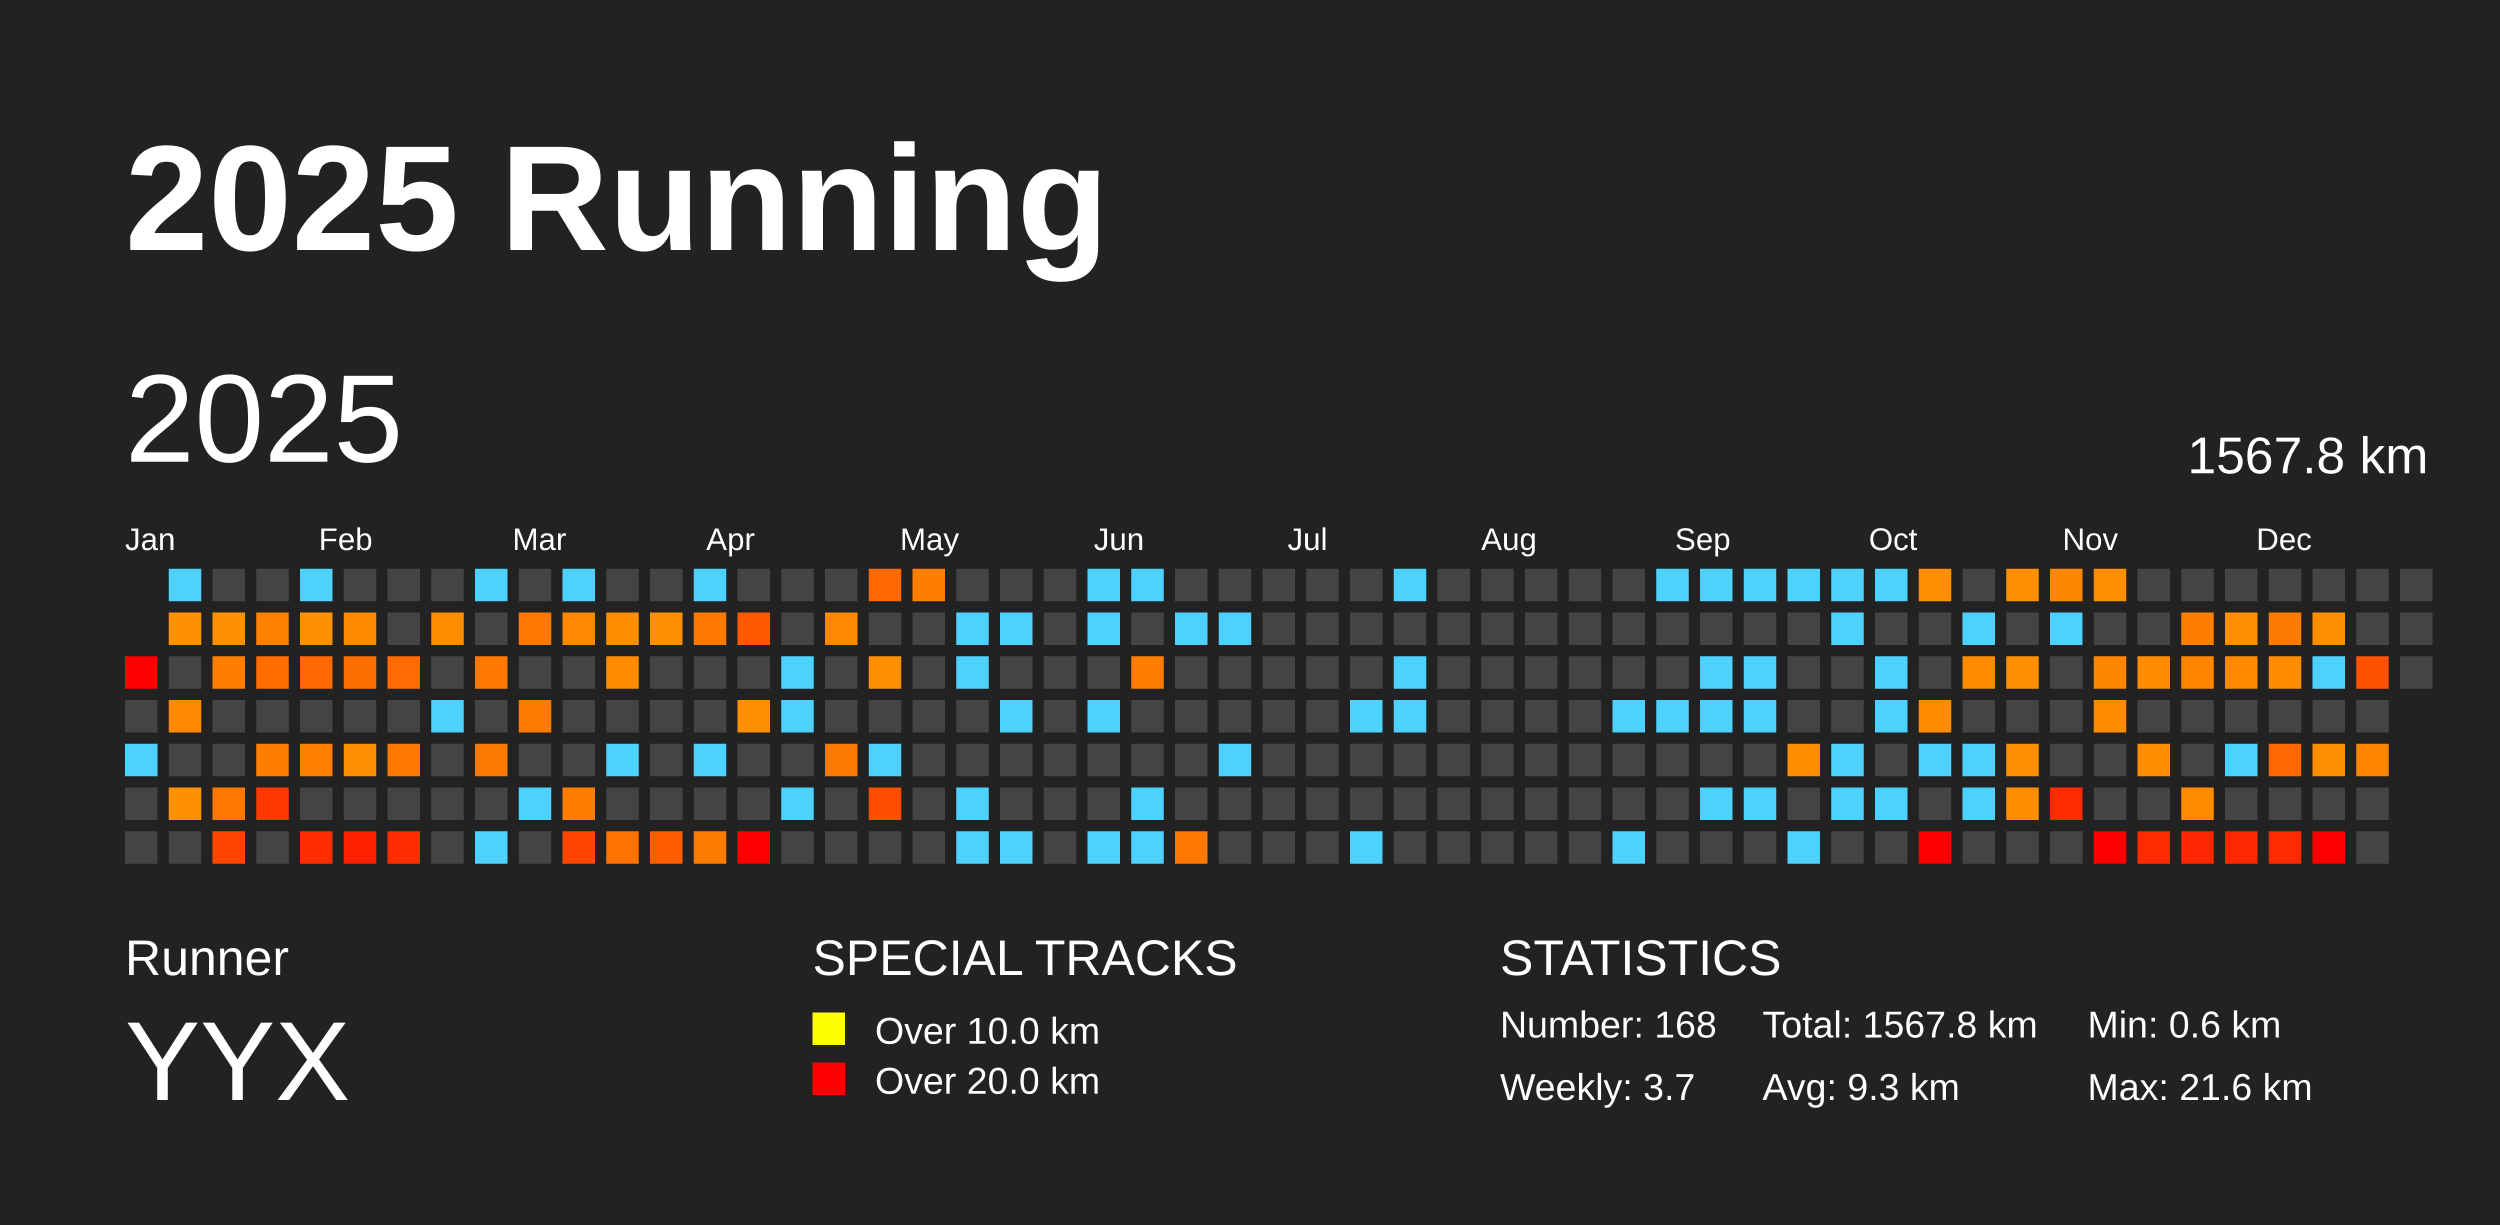
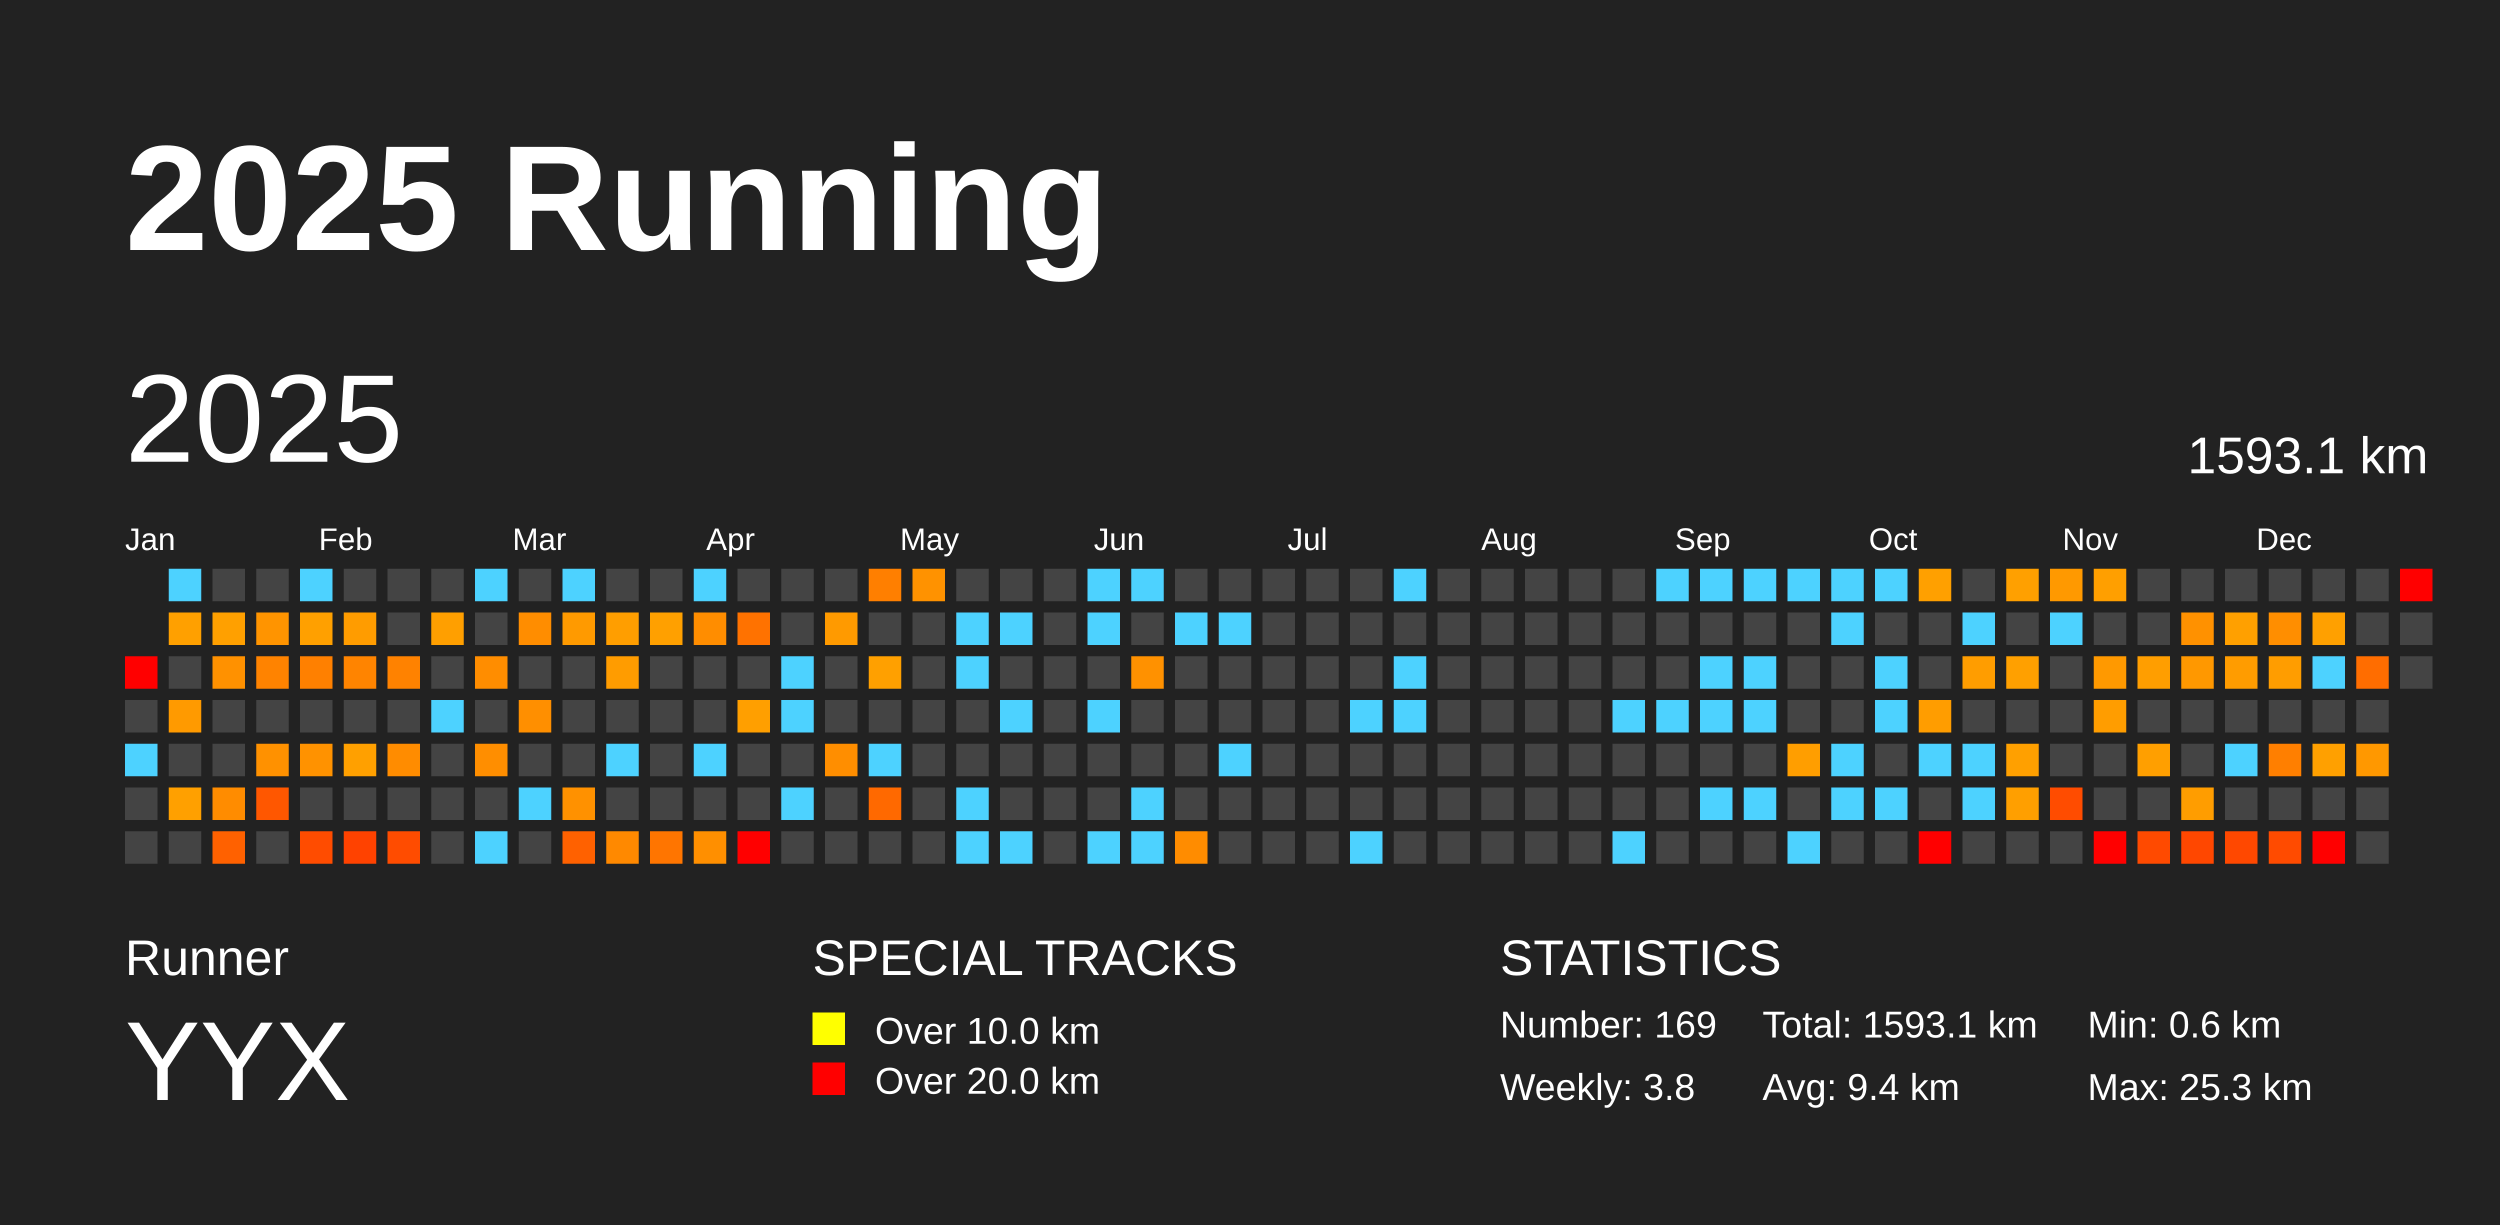
<svg xmlns="http://www.w3.org/2000/svg" baseProfile="full" height="98mm" version="1.1" viewBox="0,0,200,98" width="200mm">
  <defs />
  <rect fill="#222222" height="98" width="200" x="0" y="0" />
  <text fill="#FFFFFF" style="font-size:12px; font-family:Arial; font-weight:bold;" x="10" y="20">2025 Running</text>
  <text fill="#FFFFFF" style="font-size:4px; font-family:Arial" x="10" y="78">Runner</text>
  <text fill="#FFFFFF" style="font-size:9px; font-family:Arial" x="10" y="88">YYX</text>
  <text fill="#FFFFFF" style="font-size:4px; font-family:Arial" x="65" y="78">SPECIAL TRACKS</text>
  <rect fill="yellow" height="2.6" width="2.6" x="65" y="81" />
  <text fill="#FFFFFF" style="font-size:3px; font-family:Arial" x="70" y="83.5">Over 10.0 km</text>
  <rect fill="red" height="2.6" width="2.6" x="65" y="85" />
  <text fill="#FFFFFF" style="font-size:3px; font-family:Arial" x="70" y="87.5">Over 20.0 km</text>
  <text fill="#FFFFFF" style="font-size:4px; font-family:Arial" x="120" y="78">STATISTICS</text>
-   <text fill="#FFFFFF" style="font-size:3px; font-family:Arial" x="120" y="83">Number: 168</text>
-   <text fill="#FFFFFF" style="font-size:3px; font-family:Arial" x="120" y="88">Weekly: 3.7</text>
-   <text fill="#FFFFFF" style="font-size:3px; font-family:Arial" x="141" y="83">Total: 1567.8 km</text>
-   <text fill="#FFFFFF" style="font-size:3px; font-family:Arial" x="141" y="88">Avg: 9.3 km</text>
+   <text fill="#FFFFFF" style="font-size:3px; font-family:Arial" x="120" y="83">Number: 169</text>
+   <text fill="#FFFFFF" style="font-size:3px; font-family:Arial" x="120" y="88">Weekly: 3.8</text>
+   <text fill="#FFFFFF" style="font-size:3px; font-family:Arial" x="141" y="83">Total: 1593.1 km</text>
+   <text fill="#FFFFFF" style="font-size:3px; font-family:Arial" x="141" y="88">Avg: 9.4 km</text>
  <text fill="#FFFFFF" style="font-size:3px; font-family:Arial" x="167" y="83">Min: 0.6 km</text>
-   <text fill="#FFFFFF" style="font-size:3px; font-family:Arial" x="167" y="88">Max: 21.6 km</text>
+   <text fill="#FFFFFF" style="font-size:3px; font-family:Arial" x="167" y="88">Max: 25.3 km</text>
  <text dominant-baseline="hanging" fill="#FFFFFF" style="font-size:10.0px; font-family:Arial;" x="10" y="30">2025</text>
-   <text dominant-baseline="hanging" fill="#FFFFFF" style="font-size:4.125px; font-family:Arial;" x="175" y="35">1567.8 km</text>
+   <text dominant-baseline="hanging" fill="#FFFFFF" style="font-size:4.125px; font-family:Arial;" x="175" y="35">1593.1 km</text>
  <text fill="#FFFFFF" style="font-size:2.5px; font-family:Arial" x="10.0" y="44">Jan</text>
  <text fill="#FFFFFF" style="font-size:2.5px; font-family:Arial" x="25.5" y="44">Feb</text>
  <text fill="#FFFFFF" style="font-size:2.5px; font-family:Arial" x="41.0" y="44">Mar</text>
  <text fill="#FFFFFF" style="font-size:2.5px; font-family:Arial" x="56.5" y="44">Apr</text>
  <text fill="#FFFFFF" style="font-size:2.5px; font-family:Arial" x="72.0" y="44">May</text>
  <text fill="#FFFFFF" style="font-size:2.5px; font-family:Arial" x="87.5" y="44">Jun</text>
  <text fill="#FFFFFF" style="font-size:2.5px; font-family:Arial" x="103.0" y="44">Jul</text>
  <text fill="#FFFFFF" style="font-size:2.5px; font-family:Arial" x="118.5" y="44">Aug</text>
  <text fill="#FFFFFF" style="font-size:2.5px; font-family:Arial" x="134.0" y="44">Sep</text>
  <text fill="#FFFFFF" style="font-size:2.5px; font-family:Arial" x="149.5" y="44">Oct</text>
  <text fill="#FFFFFF" style="font-size:2.5px; font-family:Arial" x="165.0" y="44">Nov</text>
  <text fill="#FFFFFF" style="font-size:2.5px; font-family:Arial" x="180.5" y="44">Dec</text>
  <rect fill="red" height="2.6" width="2.6" x="10.0" y="52.5" />
  <rect fill="#444444" height="2.6" width="2.6" x="10.0" y="56.0" />
  <rect fill="#4dd2ff" height="2.6" width="2.6" x="10.0" y="59.5" />
  <rect fill="#444444" height="2.6" width="2.6" x="10.0" y="63.0" />
  <rect fill="#444444" height="2.6" width="2.6" x="10.0" y="66.5" />
  <rect fill="#4dd2ff" height="2.6" width="2.6" x="13.5" y="45.5" />
-   <rect fill="#ff9000" height="2.6" width="2.6" x="13.5" y="49.0" />
+   <rect fill="#ffa000" height="2.6" width="2.6" x="13.5" y="49.0" />
  <rect fill="#444444" height="2.6" width="2.6" x="13.5" y="52.5" />
-   <rect fill="#ff8800" height="2.6" width="2.6" x="13.5" y="56.0" />
+   <rect fill="#ff9a00" height="2.6" width="2.6" x="13.5" y="56.0" />
  <rect fill="#444444" height="2.6" width="2.6" x="13.5" y="59.5" />
-   <rect fill="#ff9000" height="2.6" width="2.6" x="13.5" y="63.0" />
+   <rect fill="#ffa000" height="2.6" width="2.6" x="13.5" y="63.0" />
  <rect fill="#444444" height="2.6" width="2.6" x="13.5" y="66.5" />
  <rect fill="#444444" height="2.6" width="2.6" x="17.0" y="45.5" />
-   <rect fill="#ff9000" height="2.6" width="2.6" x="17.0" y="49.0" />
-   <rect fill="#ff7e00" height="2.6" width="2.6" x="17.0" y="52.5" />
+   <rect fill="#ffa000" height="2.6" width="2.6" x="17.0" y="49.0" />
+   <rect fill="#ff9100" height="2.6" width="2.6" x="17.0" y="52.5" />
  <rect fill="#444444" height="2.6" width="2.6" x="17.0" y="56.0" />
  <rect fill="#444444" height="2.6" width="2.6" x="17.0" y="59.5" />
-   <rect fill="#ff7800" height="2.6" width="2.6" x="17.0" y="63.0" />
-   <rect fill="#ff4500" height="2.6" width="2.6" x="17.0" y="66.5" />
+   <rect fill="#ff8c00" height="2.6" width="2.6" x="17.0" y="63.0" />
+   <rect fill="#ff6100" height="2.6" width="2.6" x="17.0" y="66.5" />
  <rect fill="#444444" height="2.6" width="2.6" x="20.5" y="45.5" />
-   <rect fill="#ff8100" height="2.6" width="2.6" x="20.5" y="49.0" />
-   <rect fill="#ff6d00" height="2.6" width="2.6" x="20.5" y="52.5" />
+   <rect fill="#ff9400" height="2.6" width="2.6" x="20.5" y="49.0" />
+   <rect fill="#ff8300" height="2.6" width="2.6" x="20.5" y="52.5" />
  <rect fill="#444444" height="2.6" width="2.6" x="20.5" y="56.0" />
-   <rect fill="#ff7e00" height="2.6" width="2.6" x="20.5" y="59.5" />
-   <rect fill="#ff3900" height="2.6" width="2.6" x="20.5" y="63.0" />
+   <rect fill="#ff9100" height="2.6" width="2.6" x="20.5" y="59.5" />
+   <rect fill="#ff5700" height="2.6" width="2.6" x="20.5" y="63.0" />
  <rect fill="#444444" height="2.6" width="2.6" x="20.5" y="66.5" />
  <rect fill="#4dd2ff" height="2.6" width="2.6" x="24.0" y="45.5" />
-   <rect fill="#ff9000" height="2.6" width="2.6" x="24.0" y="49.0" />
-   <rect fill="#ff6900" height="2.6" width="2.6" x="24.0" y="52.5" />
+   <rect fill="#ffa000" height="2.6" width="2.6" x="24.0" y="49.0" />
+   <rect fill="#ff8000" height="2.6" width="2.6" x="24.0" y="52.5" />
  <rect fill="#444444" height="2.6" width="2.6" x="24.0" y="56.0" />
-   <rect fill="#ff7f00" height="2.6" width="2.6" x="24.0" y="59.5" />
+   <rect fill="#ff9200" height="2.6" width="2.6" x="24.0" y="59.5" />
  <rect fill="#444444" height="2.6" width="2.6" x="24.0" y="63.0" />
-   <rect fill="#ff2d00" height="2.6" width="2.6" x="24.0" y="66.5" />
+   <rect fill="#ff4c00" height="2.6" width="2.6" x="24.0" y="66.5" />
  <rect fill="#444444" height="2.6" width="2.6" x="27.5" y="45.5" />
-   <rect fill="#ff8a00" height="2.6" width="2.6" x="27.5" y="49.0" />
-   <rect fill="#ff6e00" height="2.6" width="2.6" x="27.5" y="52.5" />
+   <rect fill="#ff9c00" height="2.6" width="2.6" x="27.5" y="49.0" />
+   <rect fill="#ff8400" height="2.6" width="2.6" x="27.5" y="52.5" />
  <rect fill="#444444" height="2.6" width="2.6" x="27.5" y="56.0" />
-   <rect fill="#ff9000" height="2.6" width="2.6" x="27.5" y="59.5" />
+   <rect fill="#ffa000" height="2.6" width="2.6" x="27.5" y="59.5" />
  <rect fill="#444444" height="2.6" width="2.6" x="27.5" y="63.0" />
-   <rect fill="#ff2000" height="2.6" width="2.6" x="27.5" y="66.5" />
+   <rect fill="#ff4200" height="2.6" width="2.6" x="27.5" y="66.5" />
  <rect fill="#444444" height="2.6" width="2.6" x="31.0" y="45.5" />
  <rect fill="#444444" height="2.6" width="2.6" x="31.0" y="49.0" />
-   <rect fill="#ff6b00" height="2.6" width="2.6" x="31.0" y="52.5" />
+   <rect fill="#ff8200" height="2.6" width="2.6" x="31.0" y="52.5" />
  <rect fill="#444444" height="2.6" width="2.6" x="31.0" y="56.0" />
-   <rect fill="#ff7800" height="2.6" width="2.6" x="31.0" y="59.5" />
+   <rect fill="#ff8c00" height="2.6" width="2.6" x="31.0" y="59.5" />
  <rect fill="#444444" height="2.6" width="2.6" x="31.0" y="63.0" />
-   <rect fill="#ff2d00" height="2.6" width="2.6" x="31.0" y="66.5" />
+   <rect fill="#ff4c00" height="2.6" width="2.6" x="31.0" y="66.5" />
  <rect fill="#444444" height="2.6" width="2.6" x="34.5" y="45.5" />
-   <rect fill="#ff8d00" height="2.6" width="2.6" x="34.5" y="49.0" />
+   <rect fill="#ff9f00" height="2.6" width="2.6" x="34.5" y="49.0" />
  <rect fill="#444444" height="2.6" width="2.6" x="34.5" y="52.5" />
  <rect fill="#4dd2ff" height="2.6" width="2.6" x="34.5" y="56.0" />
  <rect fill="#444444" height="2.6" width="2.6" x="34.5" y="59.5" />
  <rect fill="#444444" height="2.6" width="2.6" x="34.5" y="63.0" />
  <rect fill="#444444" height="2.6" width="2.6" x="34.5" y="66.5" />
  <rect fill="#4dd2ff" height="2.6" width="2.6" x="38.0" y="45.5" />
  <rect fill="#444444" height="2.6" width="2.6" x="38.0" y="49.0" />
-   <rect fill="#ff7900" height="2.6" width="2.6" x="38.0" y="52.5" />
+   <rect fill="#ff8d00" height="2.6" width="2.6" x="38.0" y="52.5" />
  <rect fill="#444444" height="2.6" width="2.6" x="38.0" y="56.0" />
-   <rect fill="#ff7a00" height="2.6" width="2.6" x="38.0" y="59.5" />
+   <rect fill="#ff8e00" height="2.6" width="2.6" x="38.0" y="59.5" />
  <rect fill="#444444" height="2.6" width="2.6" x="38.0" y="63.0" />
  <rect fill="#4dd2ff" height="2.6" width="2.6" x="38.0" y="66.5" />
  <rect fill="#444444" height="2.6" width="2.6" x="41.5" y="45.5" />
-   <rect fill="#ff7800" height="2.6" width="2.6" x="41.5" y="49.0" />
+   <rect fill="#ff8d00" height="2.6" width="2.6" x="41.5" y="49.0" />
  <rect fill="#444444" height="2.6" width="2.6" x="41.5" y="52.5" />
-   <rect fill="#ff7b00" height="2.6" width="2.6" x="41.5" y="56.0" />
+   <rect fill="#ff8f00" height="2.6" width="2.6" x="41.5" y="56.0" />
  <rect fill="#444444" height="2.6" width="2.6" x="41.5" y="59.5" />
  <rect fill="#4dd2ff" height="2.6" width="2.6" x="41.5" y="63.0" />
  <rect fill="#444444" height="2.6" width="2.6" x="41.5" y="66.5" />
  <rect fill="#4dd2ff" height="2.6" width="2.6" x="45.0" y="45.5" />
-   <rect fill="#ff8800" height="2.6" width="2.6" x="45.0" y="49.0" />
+   <rect fill="#ff9a00" height="2.6" width="2.6" x="45.0" y="49.0" />
  <rect fill="#444444" height="2.6" width="2.6" x="45.0" y="52.5" />
  <rect fill="#444444" height="2.6" width="2.6" x="45.0" y="56.0" />
  <rect fill="#444444" height="2.6" width="2.6" x="45.0" y="59.5" />
-   <rect fill="#ff7d00" height="2.6" width="2.6" x="45.0" y="63.0" />
-   <rect fill="#ff4500" height="2.6" width="2.6" x="45.0" y="66.5" />
+   <rect fill="#ff9100" height="2.6" width="2.6" x="45.0" y="63.0" />
+   <rect fill="#ff6100" height="2.6" width="2.6" x="45.0" y="66.5" />
  <rect fill="#444444" height="2.6" width="2.6" x="48.5" y="45.5" />
-   <rect fill="#ff8d00" height="2.6" width="2.6" x="48.5" y="49.0" />
-   <rect fill="#ff8b00" height="2.6" width="2.6" x="48.5" y="52.5" />
+   <rect fill="#ff9e00" height="2.6" width="2.6" x="48.5" y="49.0" />
+   <rect fill="#ff9c00" height="2.6" width="2.6" x="48.5" y="52.5" />
  <rect fill="#444444" height="2.6" width="2.6" x="48.5" y="56.0" />
  <rect fill="#4dd2ff" height="2.6" width="2.6" x="48.5" y="59.5" />
  <rect fill="#444444" height="2.6" width="2.6" x="48.5" y="63.0" />
-   <rect fill="#ff7400" height="2.6" width="2.6" x="48.5" y="66.5" />
+   <rect fill="#ff8900" height="2.6" width="2.6" x="48.5" y="66.5" />
  <rect fill="#444444" height="2.6" width="2.6" x="52.0" y="45.5" />
-   <rect fill="#ff8f00" height="2.6" width="2.6" x="52.0" y="49.0" />
+   <rect fill="#ffa000" height="2.6" width="2.6" x="52.0" y="49.0" />
  <rect fill="#444444" height="2.6" width="2.6" x="52.0" y="52.5" />
  <rect fill="#444444" height="2.6" width="2.6" x="52.0" y="56.0" />
  <rect fill="#444444" height="2.6" width="2.6" x="52.0" y="59.5" />
  <rect fill="#444444" height="2.6" width="2.6" x="52.0" y="63.0" />
-   <rect fill="#ff5c00" height="2.6" width="2.6" x="52.0" y="66.5" />
+   <rect fill="#ff7500" height="2.6" width="2.6" x="52.0" y="66.5" />
  <rect fill="#4dd2ff" height="2.6" width="2.6" x="55.5" y="45.5" />
-   <rect fill="#ff7900" height="2.6" width="2.6" x="55.5" y="49.0" />
+   <rect fill="#ff8d00" height="2.6" width="2.6" x="55.5" y="49.0" />
  <rect fill="#444444" height="2.6" width="2.6" x="55.5" y="52.5" />
  <rect fill="#444444" height="2.6" width="2.6" x="55.5" y="56.0" />
  <rect fill="#4dd2ff" height="2.6" width="2.6" x="55.5" y="59.5" />
  <rect fill="#444444" height="2.6" width="2.6" x="55.5" y="63.0" />
-   <rect fill="#ff7b00" height="2.6" width="2.6" x="55.5" y="66.5" />
+   <rect fill="#ff8f00" height="2.6" width="2.6" x="55.5" y="66.5" />
  <rect fill="#444444" height="2.6" width="2.6" x="59.0" y="45.5" />
-   <rect fill="#ff5900" height="2.6" width="2.6" x="59.0" y="49.0" />
+   <rect fill="#ff7200" height="2.6" width="2.6" x="59.0" y="49.0" />
  <rect fill="#444444" height="2.6" width="2.6" x="59.0" y="52.5" />
-   <rect fill="#ff8e00" height="2.6" width="2.6" x="59.0" y="56.0" />
+   <rect fill="#ff9f00" height="2.6" width="2.6" x="59.0" y="56.0" />
  <rect fill="#444444" height="2.6" width="2.6" x="59.0" y="59.5" />
  <rect fill="#444444" height="2.6" width="2.6" x="59.0" y="63.0" />
  <rect fill="red" height="2.6" width="2.6" x="59.0" y="66.5" />
  <rect fill="#444444" height="2.6" width="2.6" x="62.5" y="45.5" />
  <rect fill="#444444" height="2.6" width="2.6" x="62.5" y="49.0" />
  <rect fill="#4dd2ff" height="2.6" width="2.6" x="62.5" y="52.5" />
  <rect fill="#4dd2ff" height="2.6" width="2.6" x="62.5" y="56.0" />
  <rect fill="#444444" height="2.6" width="2.6" x="62.5" y="59.5" />
  <rect fill="#4dd2ff" height="2.6" width="2.6" x="62.5" y="63.0" />
  <rect fill="#444444" height="2.6" width="2.6" x="62.5" y="66.5" />
  <rect fill="#444444" height="2.6" width="2.6" x="66.0" y="45.5" />
-   <rect fill="#ff8800" height="2.6" width="2.6" x="66.0" y="49.0" />
+   <rect fill="#ff9a00" height="2.6" width="2.6" x="66.0" y="49.0" />
  <rect fill="#444444" height="2.6" width="2.6" x="66.0" y="52.5" />
  <rect fill="#444444" height="2.6" width="2.6" x="66.0" y="56.0" />
-   <rect fill="#ff7a00" height="2.6" width="2.6" x="66.0" y="59.5" />
+   <rect fill="#ff8e00" height="2.6" width="2.6" x="66.0" y="59.5" />
  <rect fill="#444444" height="2.6" width="2.6" x="66.0" y="63.0" />
  <rect fill="#444444" height="2.6" width="2.6" x="66.0" y="66.5" />
-   <rect fill="#ff6900" height="2.6" width="2.6" x="69.5" y="45.5" />
+   <rect fill="#ff7f00" height="2.6" width="2.6" x="69.5" y="45.5" />
  <rect fill="#444444" height="2.6" width="2.6" x="69.5" y="49.0" />
-   <rect fill="#ff8f00" height="2.6" width="2.6" x="69.5" y="52.5" />
+   <rect fill="#ffa000" height="2.6" width="2.6" x="69.5" y="52.5" />
  <rect fill="#444444" height="2.6" width="2.6" x="69.5" y="56.0" />
  <rect fill="#4dd2ff" height="2.6" width="2.6" x="69.5" y="59.5" />
-   <rect fill="#ff4e00" height="2.6" width="2.6" x="69.5" y="63.0" />
+   <rect fill="#ff6900" height="2.6" width="2.6" x="69.5" y="63.0" />
  <rect fill="#444444" height="2.6" width="2.6" x="69.5" y="66.5" />
-   <rect fill="#ff7e00" height="2.6" width="2.6" x="73.0" y="45.5" />
+   <rect fill="#ff9200" height="2.6" width="2.6" x="73.0" y="45.5" />
  <rect fill="#444444" height="2.6" width="2.6" x="73.0" y="49.0" />
  <rect fill="#444444" height="2.6" width="2.6" x="73.0" y="52.5" />
  <rect fill="#444444" height="2.6" width="2.6" x="73.0" y="56.0" />
  <rect fill="#444444" height="2.6" width="2.6" x="73.0" y="59.5" />
  <rect fill="#444444" height="2.6" width="2.6" x="73.0" y="63.0" />
  <rect fill="#444444" height="2.6" width="2.6" x="73.0" y="66.5" />
  <rect fill="#444444" height="2.6" width="2.6" x="76.5" y="45.5" />
  <rect fill="#4dd2ff" height="2.6" width="2.6" x="76.5" y="49.0" />
  <rect fill="#4dd2ff" height="2.6" width="2.6" x="76.5" y="52.5" />
  <rect fill="#444444" height="2.6" width="2.6" x="76.5" y="56.0" />
  <rect fill="#444444" height="2.6" width="2.6" x="76.5" y="59.5" />
  <rect fill="#4dd2ff" height="2.6" width="2.6" x="76.5" y="63.0" />
  <rect fill="#4dd2ff" height="2.6" width="2.6" x="76.5" y="66.5" />
  <rect fill="#444444" height="2.6" width="2.6" x="80.0" y="45.5" />
  <rect fill="#4dd2ff" height="2.6" width="2.6" x="80.0" y="49.0" />
  <rect fill="#444444" height="2.6" width="2.6" x="80.0" y="52.5" />
  <rect fill="#4dd2ff" height="2.6" width="2.6" x="80.0" y="56.0" />
  <rect fill="#444444" height="2.6" width="2.6" x="80.0" y="59.5" />
  <rect fill="#444444" height="2.6" width="2.6" x="80.0" y="63.0" />
  <rect fill="#4dd2ff" height="2.6" width="2.6" x="80.0" y="66.5" />
  <rect fill="#444444" height="2.6" width="2.6" x="83.5" y="45.5" />
  <rect fill="#444444" height="2.6" width="2.6" x="83.5" y="49.0" />
  <rect fill="#444444" height="2.6" width="2.6" x="83.5" y="52.5" />
  <rect fill="#444444" height="2.6" width="2.6" x="83.5" y="56.0" />
  <rect fill="#444444" height="2.6" width="2.6" x="83.5" y="59.5" />
  <rect fill="#444444" height="2.6" width="2.6" x="83.5" y="63.0" />
  <rect fill="#444444" height="2.6" width="2.6" x="83.5" y="66.5" />
  <rect fill="#4dd2ff" height="2.6" width="2.6" x="87.0" y="45.5" />
  <rect fill="#4dd2ff" height="2.6" width="2.6" x="87.0" y="49.0" />
  <rect fill="#444444" height="2.6" width="2.6" x="87.0" y="52.5" />
  <rect fill="#4dd2ff" height="2.6" width="2.6" x="87.0" y="56.0" />
  <rect fill="#444444" height="2.6" width="2.6" x="87.0" y="59.5" />
  <rect fill="#444444" height="2.6" width="2.6" x="87.0" y="63.0" />
  <rect fill="#4dd2ff" height="2.6" width="2.6" x="87.0" y="66.5" />
  <rect fill="#4dd2ff" height="2.6" width="2.6" x="90.5" y="45.5" />
  <rect fill="#444444" height="2.6" width="2.6" x="90.5" y="49.0" />
-   <rect fill="#ff7e00" height="2.6" width="2.6" x="90.5" y="52.5" />
+   <rect fill="#ff9100" height="2.6" width="2.6" x="90.5" y="52.5" />
  <rect fill="#444444" height="2.6" width="2.6" x="90.5" y="56.0" />
  <rect fill="#444444" height="2.6" width="2.6" x="90.5" y="59.5" />
  <rect fill="#4dd2ff" height="2.6" width="2.6" x="90.5" y="63.0" />
  <rect fill="#4dd2ff" height="2.6" width="2.6" x="90.5" y="66.5" />
  <rect fill="#444444" height="2.6" width="2.6" x="94.0" y="45.5" />
  <rect fill="#4dd2ff" height="2.6" width="2.6" x="94.0" y="49.0" />
  <rect fill="#444444" height="2.6" width="2.6" x="94.0" y="52.5" />
  <rect fill="#444444" height="2.6" width="2.6" x="94.0" y="56.0" />
  <rect fill="#444444" height="2.6" width="2.6" x="94.0" y="59.5" />
  <rect fill="#444444" height="2.6" width="2.6" x="94.0" y="63.0" />
-   <rect fill="#ff7800" height="2.6" width="2.6" x="94.0" y="66.5" />
+   <rect fill="#ff8c00" height="2.6" width="2.6" x="94.0" y="66.5" />
  <rect fill="#444444" height="2.6" width="2.6" x="97.5" y="45.5" />
  <rect fill="#4dd2ff" height="2.6" width="2.6" x="97.5" y="49.0" />
  <rect fill="#444444" height="2.6" width="2.6" x="97.5" y="52.5" />
  <rect fill="#444444" height="2.6" width="2.6" x="97.5" y="56.0" />
  <rect fill="#4dd2ff" height="2.6" width="2.6" x="97.5" y="59.5" />
  <rect fill="#444444" height="2.6" width="2.6" x="97.5" y="63.0" />
  <rect fill="#444444" height="2.6" width="2.6" x="97.5" y="66.5" />
  <rect fill="#444444" height="2.6" width="2.6" x="101.0" y="45.5" />
  <rect fill="#444444" height="2.6" width="2.6" x="101.0" y="49.0" />
  <rect fill="#444444" height="2.6" width="2.6" x="101.0" y="52.5" />
  <rect fill="#444444" height="2.6" width="2.6" x="101.0" y="56.0" />
  <rect fill="#444444" height="2.6" width="2.6" x="101.0" y="59.5" />
  <rect fill="#444444" height="2.6" width="2.6" x="101.0" y="63.0" />
  <rect fill="#444444" height="2.6" width="2.6" x="101.0" y="66.5" />
  <rect fill="#444444" height="2.6" width="2.6" x="104.5" y="45.5" />
  <rect fill="#444444" height="2.6" width="2.6" x="104.5" y="49.0" />
  <rect fill="#444444" height="2.6" width="2.6" x="104.5" y="52.5" />
  <rect fill="#444444" height="2.6" width="2.6" x="104.5" y="56.0" />
  <rect fill="#444444" height="2.6" width="2.6" x="104.5" y="59.5" />
  <rect fill="#444444" height="2.6" width="2.6" x="104.5" y="63.0" />
  <rect fill="#444444" height="2.6" width="2.6" x="104.5" y="66.5" />
  <rect fill="#444444" height="2.6" width="2.6" x="108.0" y="45.5" />
  <rect fill="#444444" height="2.6" width="2.6" x="108.0" y="49.0" />
  <rect fill="#444444" height="2.6" width="2.6" x="108.0" y="52.5" />
  <rect fill="#4dd2ff" height="2.6" width="2.6" x="108.0" y="56.0" />
  <rect fill="#444444" height="2.6" width="2.6" x="108.0" y="59.5" />
  <rect fill="#444444" height="2.6" width="2.6" x="108.0" y="63.0" />
  <rect fill="#4dd2ff" height="2.6" width="2.6" x="108.0" y="66.5" />
  <rect fill="#4dd2ff" height="2.6" width="2.6" x="111.5" y="45.5" />
  <rect fill="#444444" height="2.6" width="2.6" x="111.5" y="49.0" />
  <rect fill="#4dd2ff" height="2.6" width="2.6" x="111.5" y="52.5" />
  <rect fill="#4dd2ff" height="2.6" width="2.6" x="111.5" y="56.0" />
  <rect fill="#444444" height="2.6" width="2.6" x="111.5" y="59.5" />
  <rect fill="#444444" height="2.6" width="2.6" x="111.5" y="63.0" />
  <rect fill="#444444" height="2.6" width="2.6" x="111.5" y="66.5" />
  <rect fill="#444444" height="2.6" width="2.6" x="115.0" y="45.5" />
  <rect fill="#444444" height="2.6" width="2.6" x="115.0" y="49.0" />
  <rect fill="#444444" height="2.6" width="2.6" x="115.0" y="52.5" />
  <rect fill="#444444" height="2.6" width="2.6" x="115.0" y="56.0" />
  <rect fill="#444444" height="2.6" width="2.6" x="115.0" y="59.5" />
  <rect fill="#444444" height="2.6" width="2.6" x="115.0" y="63.0" />
  <rect fill="#444444" height="2.6" width="2.6" x="115.0" y="66.5" />
  <rect fill="#444444" height="2.6" width="2.6" x="118.5" y="45.5" />
  <rect fill="#444444" height="2.6" width="2.6" x="118.5" y="49.0" />
  <rect fill="#444444" height="2.6" width="2.6" x="118.5" y="52.5" />
  <rect fill="#444444" height="2.6" width="2.6" x="118.5" y="56.0" />
  <rect fill="#444444" height="2.6" width="2.6" x="118.5" y="59.5" />
  <rect fill="#444444" height="2.6" width="2.6" x="118.5" y="63.0" />
  <rect fill="#444444" height="2.6" width="2.6" x="118.5" y="66.5" />
  <rect fill="#444444" height="2.6" width="2.6" x="122.0" y="45.5" />
  <rect fill="#444444" height="2.6" width="2.6" x="122.0" y="49.0" />
  <rect fill="#444444" height="2.6" width="2.6" x="122.0" y="52.5" />
  <rect fill="#444444" height="2.6" width="2.6" x="122.0" y="56.0" />
  <rect fill="#444444" height="2.6" width="2.6" x="122.0" y="59.5" />
  <rect fill="#444444" height="2.6" width="2.6" x="122.0" y="63.0" />
  <rect fill="#444444" height="2.6" width="2.6" x="122.0" y="66.5" />
  <rect fill="#444444" height="2.6" width="2.6" x="125.5" y="45.5" />
  <rect fill="#444444" height="2.6" width="2.6" x="125.5" y="49.0" />
  <rect fill="#444444" height="2.6" width="2.6" x="125.5" y="52.5" />
  <rect fill="#444444" height="2.6" width="2.6" x="125.5" y="56.0" />
  <rect fill="#444444" height="2.6" width="2.6" x="125.5" y="59.5" />
  <rect fill="#444444" height="2.6" width="2.6" x="125.5" y="63.0" />
  <rect fill="#444444" height="2.6" width="2.6" x="125.5" y="66.5" />
  <rect fill="#444444" height="2.6" width="2.6" x="129.0" y="45.5" />
  <rect fill="#444444" height="2.6" width="2.6" x="129.0" y="49.0" />
  <rect fill="#444444" height="2.6" width="2.6" x="129.0" y="52.5" />
  <rect fill="#4dd2ff" height="2.6" width="2.6" x="129.0" y="56.0" />
  <rect fill="#444444" height="2.6" width="2.6" x="129.0" y="59.5" />
  <rect fill="#444444" height="2.6" width="2.6" x="129.0" y="63.0" />
  <rect fill="#4dd2ff" height="2.6" width="2.6" x="129.0" y="66.5" />
  <rect fill="#4dd2ff" height="2.6" width="2.6" x="132.5" y="45.5" />
  <rect fill="#444444" height="2.6" width="2.6" x="132.5" y="49.0" />
  <rect fill="#444444" height="2.6" width="2.6" x="132.5" y="52.5" />
  <rect fill="#4dd2ff" height="2.6" width="2.6" x="132.5" y="56.0" />
  <rect fill="#444444" height="2.6" width="2.6" x="132.5" y="59.5" />
  <rect fill="#444444" height="2.6" width="2.6" x="132.5" y="63.0" />
  <rect fill="#444444" height="2.6" width="2.6" x="132.5" y="66.5" />
  <rect fill="#4dd2ff" height="2.6" width="2.6" x="136.0" y="45.5" />
  <rect fill="#444444" height="2.6" width="2.6" x="136.0" y="49.0" />
  <rect fill="#4dd2ff" height="2.6" width="2.6" x="136.0" y="52.5" />
  <rect fill="#4dd2ff" height="2.6" width="2.6" x="136.0" y="56.0" />
  <rect fill="#444444" height="2.6" width="2.6" x="136.0" y="59.5" />
  <rect fill="#4dd2ff" height="2.6" width="2.6" x="136.0" y="63.0" />
  <rect fill="#444444" height="2.6" width="2.6" x="136.0" y="66.5" />
  <rect fill="#4dd2ff" height="2.6" width="2.6" x="139.5" y="45.5" />
  <rect fill="#444444" height="2.6" width="2.6" x="139.5" y="49.0" />
  <rect fill="#4dd2ff" height="2.6" width="2.6" x="139.5" y="52.5" />
  <rect fill="#4dd2ff" height="2.6" width="2.6" x="139.5" y="56.0" />
  <rect fill="#444444" height="2.6" width="2.6" x="139.5" y="59.5" />
  <rect fill="#4dd2ff" height="2.6" width="2.6" x="139.5" y="63.0" />
  <rect fill="#444444" height="2.6" width="2.6" x="139.5" y="66.5" />
  <rect fill="#4dd2ff" height="2.6" width="2.6" x="143.0" y="45.5" />
  <rect fill="#444444" height="2.6" width="2.6" x="143.0" y="49.0" />
  <rect fill="#444444" height="2.6" width="2.6" x="143.0" y="52.5" />
  <rect fill="#444444" height="2.6" width="2.6" x="143.0" y="56.0" />
-   <rect fill="#ff8d00" height="2.6" width="2.6" x="143.0" y="59.5" />
+   <rect fill="#ff9e00" height="2.6" width="2.6" x="143.0" y="59.5" />
  <rect fill="#444444" height="2.6" width="2.6" x="143.0" y="63.0" />
  <rect fill="#4dd2ff" height="2.6" width="2.6" x="143.0" y="66.5" />
  <rect fill="#4dd2ff" height="2.6" width="2.6" x="146.5" y="45.5" />
  <rect fill="#4dd2ff" height="2.6" width="2.6" x="146.5" y="49.0" />
  <rect fill="#444444" height="2.6" width="2.6" x="146.5" y="52.5" />
  <rect fill="#444444" height="2.6" width="2.6" x="146.5" y="56.0" />
  <rect fill="#4dd2ff" height="2.6" width="2.6" x="146.5" y="59.5" />
  <rect fill="#4dd2ff" height="2.6" width="2.6" x="146.5" y="63.0" />
  <rect fill="#444444" height="2.6" width="2.6" x="146.5" y="66.5" />
  <rect fill="#4dd2ff" height="2.6" width="2.6" x="150.0" y="45.5" />
  <rect fill="#444444" height="2.6" width="2.6" x="150.0" y="49.0" />
  <rect fill="#4dd2ff" height="2.6" width="2.6" x="150.0" y="52.5" />
  <rect fill="#4dd2ff" height="2.6" width="2.6" x="150.0" y="56.0" />
  <rect fill="#444444" height="2.6" width="2.6" x="150.0" y="59.5" />
  <rect fill="#4dd2ff" height="2.6" width="2.6" x="150.0" y="63.0" />
  <rect fill="#444444" height="2.6" width="2.6" x="150.0" y="66.5" />
-   <rect fill="#ff8f00" height="2.6" width="2.6" x="153.5" y="45.5" />
+   <rect fill="#ffa000" height="2.6" width="2.6" x="153.5" y="45.5" />
  <rect fill="#444444" height="2.6" width="2.6" x="153.5" y="49.0" />
  <rect fill="#444444" height="2.6" width="2.6" x="153.5" y="52.5" />
-   <rect fill="#ff8b00" height="2.6" width="2.6" x="153.5" y="56.0" />
+   <rect fill="#ff9d00" height="2.6" width="2.6" x="153.5" y="56.0" />
  <rect fill="#4dd2ff" height="2.6" width="2.6" x="153.5" y="59.5" />
  <rect fill="#444444" height="2.6" width="2.6" x="153.5" y="63.0" />
  <rect fill="red" height="2.6" width="2.6" x="153.5" y="66.5" />
  <rect fill="#444444" height="2.6" width="2.6" x="157.0" y="45.5" />
  <rect fill="#4dd2ff" height="2.6" width="2.6" x="157.0" y="49.0" />
-   <rect fill="#ff8c00" height="2.6" width="2.6" x="157.0" y="52.5" />
+   <rect fill="#ff9d00" height="2.6" width="2.6" x="157.0" y="52.5" />
  <rect fill="#444444" height="2.6" width="2.6" x="157.0" y="56.0" />
  <rect fill="#4dd2ff" height="2.6" width="2.6" x="157.0" y="59.5" />
  <rect fill="#4dd2ff" height="2.6" width="2.6" x="157.0" y="63.0" />
  <rect fill="#444444" height="2.6" width="2.6" x="157.0" y="66.5" />
-   <rect fill="#ff8f00" height="2.6" width="2.6" x="160.5" y="45.5" />
+   <rect fill="#ffa000" height="2.6" width="2.6" x="160.5" y="45.5" />
  <rect fill="#444444" height="2.6" width="2.6" x="160.5" y="49.0" />
-   <rect fill="#ff8f00" height="2.6" width="2.6" x="160.5" y="52.5" />
+   <rect fill="#ffa000" height="2.6" width="2.6" x="160.5" y="52.5" />
  <rect fill="#444444" height="2.6" width="2.6" x="160.5" y="56.0" />
-   <rect fill="#ff8f00" height="2.6" width="2.6" x="160.5" y="59.5" />
-   <rect fill="#ff8d00" height="2.6" width="2.6" x="160.5" y="63.0" />
+   <rect fill="#ffa000" height="2.6" width="2.6" x="160.5" y="59.5" />
+   <rect fill="#ff9f00" height="2.6" width="2.6" x="160.5" y="63.0" />
  <rect fill="#444444" height="2.6" width="2.6" x="160.5" y="66.5" />
-   <rect fill="#ff8700" height="2.6" width="2.6" x="164.0" y="45.5" />
+   <rect fill="#ff9900" height="2.6" width="2.6" x="164.0" y="45.5" />
  <rect fill="#4dd2ff" height="2.6" width="2.6" x="164.0" y="49.0" />
  <rect fill="#444444" height="2.6" width="2.6" x="164.0" y="52.5" />
  <rect fill="#444444" height="2.6" width="2.6" x="164.0" y="56.0" />
  <rect fill="#444444" height="2.6" width="2.6" x="164.0" y="59.5" />
-   <rect fill="#ff2c00" height="2.6" width="2.6" x="164.0" y="63.0" />
+   <rect fill="#ff4c00" height="2.6" width="2.6" x="164.0" y="63.0" />
  <rect fill="#444444" height="2.6" width="2.6" x="164.0" y="66.5" />
-   <rect fill="#ff8e00" height="2.6" width="2.6" x="167.5" y="45.5" />
+   <rect fill="#ff9f00" height="2.6" width="2.6" x="167.5" y="45.5" />
  <rect fill="#444444" height="2.6" width="2.6" x="167.5" y="49.0" />
-   <rect fill="#ff8700" height="2.6" width="2.6" x="167.5" y="52.5" />
-   <rect fill="#ff8c00" height="2.6" width="2.6" x="167.5" y="56.0" />
+   <rect fill="#ff9900" height="2.6" width="2.6" x="167.5" y="52.5" />
+   <rect fill="#ff9d00" height="2.6" width="2.6" x="167.5" y="56.0" />
  <rect fill="#444444" height="2.6" width="2.6" x="167.5" y="59.5" />
  <rect fill="#444444" height="2.6" width="2.6" x="167.5" y="63.0" />
  <rect fill="red" height="2.6" width="2.6" x="167.5" y="66.5" />
  <rect fill="#444444" height="2.6" width="2.6" x="171.0" y="45.5" />
  <rect fill="#444444" height="2.6" width="2.6" x="171.0" y="49.0" />
-   <rect fill="#ff8c00" height="2.6" width="2.6" x="171.0" y="52.5" />
+   <rect fill="#ff9e00" height="2.6" width="2.6" x="171.0" y="52.5" />
  <rect fill="#444444" height="2.6" width="2.6" x="171.0" y="56.0" />
-   <rect fill="#ff8d00" height="2.6" width="2.6" x="171.0" y="59.5" />
+   <rect fill="#ff9f00" height="2.6" width="2.6" x="171.0" y="59.5" />
  <rect fill="#444444" height="2.6" width="2.6" x="171.0" y="63.0" />
-   <rect fill="#ff2a00" height="2.6" width="2.6" x="171.0" y="66.5" />
+   <rect fill="#ff4a00" height="2.6" width="2.6" x="171.0" y="66.5" />
  <rect fill="#444444" height="2.6" width="2.6" x="174.5" y="45.5" />
-   <rect fill="#ff7e00" height="2.6" width="2.6" x="174.5" y="49.0" />
-   <rect fill="#ff8500" height="2.6" width="2.6" x="174.5" y="52.5" />
+   <rect fill="#ff9100" height="2.6" width="2.6" x="174.5" y="49.0" />
+   <rect fill="#ff9800" height="2.6" width="2.6" x="174.5" y="52.5" />
  <rect fill="#444444" height="2.6" width="2.6" x="174.5" y="56.0" />
  <rect fill="#444444" height="2.6" width="2.6" x="174.5" y="59.5" />
-   <rect fill="#ff8c00" height="2.6" width="2.6" x="174.5" y="63.0" />
-   <rect fill="#ff2600" height="2.6" width="2.6" x="174.5" y="66.5" />
+   <rect fill="#ff9d00" height="2.6" width="2.6" x="174.5" y="63.0" />
+   <rect fill="#ff4700" height="2.6" width="2.6" x="174.5" y="66.5" />
  <rect fill="#444444" height="2.6" width="2.6" x="178.0" y="45.5" />
-   <rect fill="#ff8f00" height="2.6" width="2.6" x="178.0" y="49.0" />
-   <rect fill="#ff8a00" height="2.6" width="2.6" x="178.0" y="52.5" />
+   <rect fill="#ffa000" height="2.6" width="2.6" x="178.0" y="49.0" />
+   <rect fill="#ff9c00" height="2.6" width="2.6" x="178.0" y="52.5" />
  <rect fill="#444444" height="2.6" width="2.6" x="178.0" y="56.0" />
  <rect fill="#4dd2ff" height="2.6" width="2.6" x="178.0" y="59.5" />
  <rect fill="#444444" height="2.6" width="2.6" x="178.0" y="63.0" />
-   <rect fill="#ff2700" height="2.6" width="2.6" x="178.0" y="66.5" />
+   <rect fill="#ff4800" height="2.6" width="2.6" x="178.0" y="66.5" />
  <rect fill="#444444" height="2.6" width="2.6" x="181.5" y="45.5" />
-   <rect fill="#ff7a00" height="2.6" width="2.6" x="181.5" y="49.0" />
-   <rect fill="#ff8c00" height="2.6" width="2.6" x="181.5" y="52.5" />
+   <rect fill="#ff8e00" height="2.6" width="2.6" x="181.5" y="49.0" />
+   <rect fill="#ff9d00" height="2.6" width="2.6" x="181.5" y="52.5" />
  <rect fill="#444444" height="2.6" width="2.6" x="181.5" y="56.0" />
-   <rect fill="#ff6800" height="2.6" width="2.6" x="181.5" y="59.5" />
+   <rect fill="#ff7f00" height="2.6" width="2.6" x="181.5" y="59.5" />
  <rect fill="#444444" height="2.6" width="2.6" x="181.5" y="63.0" />
-   <rect fill="#ff2b00" height="2.6" width="2.6" x="181.5" y="66.5" />
+   <rect fill="#ff4b00" height="2.6" width="2.6" x="181.5" y="66.5" />
  <rect fill="#444444" height="2.6" width="2.6" x="185.0" y="45.5" />
-   <rect fill="#ff8f00" height="2.6" width="2.6" x="185.0" y="49.0" />
+   <rect fill="#ffa000" height="2.6" width="2.6" x="185.0" y="49.0" />
  <rect fill="#4dd2ff" height="2.6" width="2.6" x="185.0" y="52.5" />
  <rect fill="#444444" height="2.6" width="2.6" x="185.0" y="56.0" />
-   <rect fill="#ff8f00" height="2.6" width="2.6" x="185.0" y="59.5" />
+   <rect fill="#ffa000" height="2.6" width="2.6" x="185.0" y="59.5" />
  <rect fill="#444444" height="2.6" width="2.6" x="185.0" y="63.0" />
  <rect fill="red" height="2.6" width="2.6" x="185.0" y="66.5" />
  <rect fill="#444444" height="2.6" width="2.6" x="188.5" y="45.5" />
  <rect fill="#444444" height="2.6" width="2.6" x="188.5" y="49.0" />
-   <rect fill="#ff5200" height="2.6" width="2.6" x="188.5" y="52.5" />
+   <rect fill="#ff6d00" height="2.6" width="2.6" x="188.5" y="52.5" />
  <rect fill="#444444" height="2.6" width="2.6" x="188.5" y="56.0" />
-   <rect fill="#ff8500" height="2.6" width="2.6" x="188.5" y="59.5" />
+   <rect fill="#ff9800" height="2.6" width="2.6" x="188.5" y="59.5" />
  <rect fill="#444444" height="2.6" width="2.6" x="188.5" y="63.0" />
  <rect fill="#444444" height="2.6" width="2.6" x="188.5" y="66.5" />
-   <rect fill="#444444" height="2.6" width="2.6" x="192.0" y="45.5" />
+   <rect fill="red" height="2.6" width="2.6" x="192.0" y="45.5" />
  <rect fill="#444444" height="2.6" width="2.6" x="192.0" y="49.0" />
  <rect fill="#444444" height="2.6" width="2.6" x="192.0" y="52.5" />
</svg>
